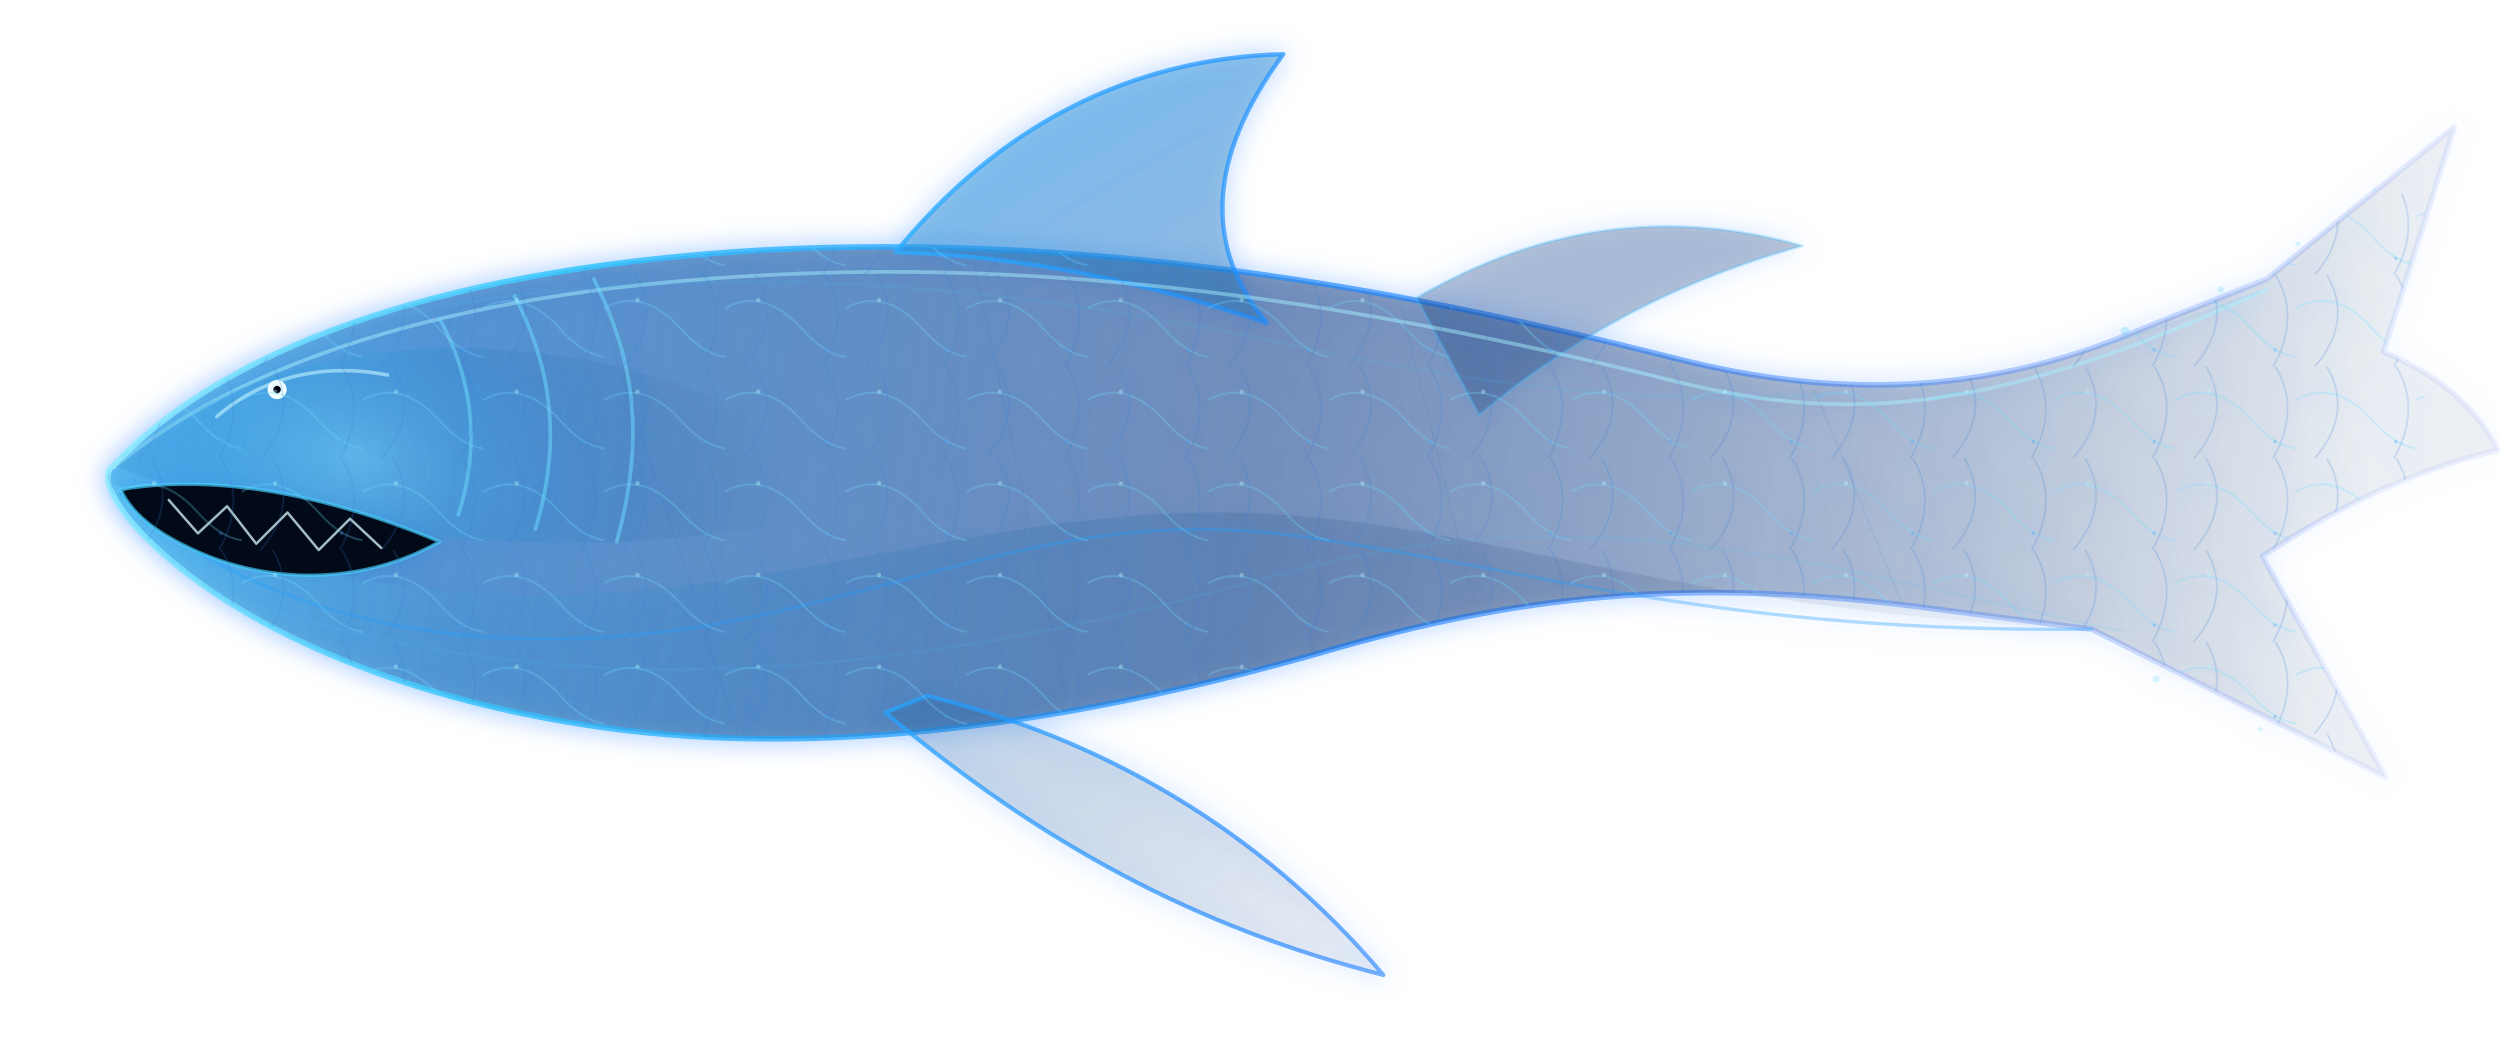
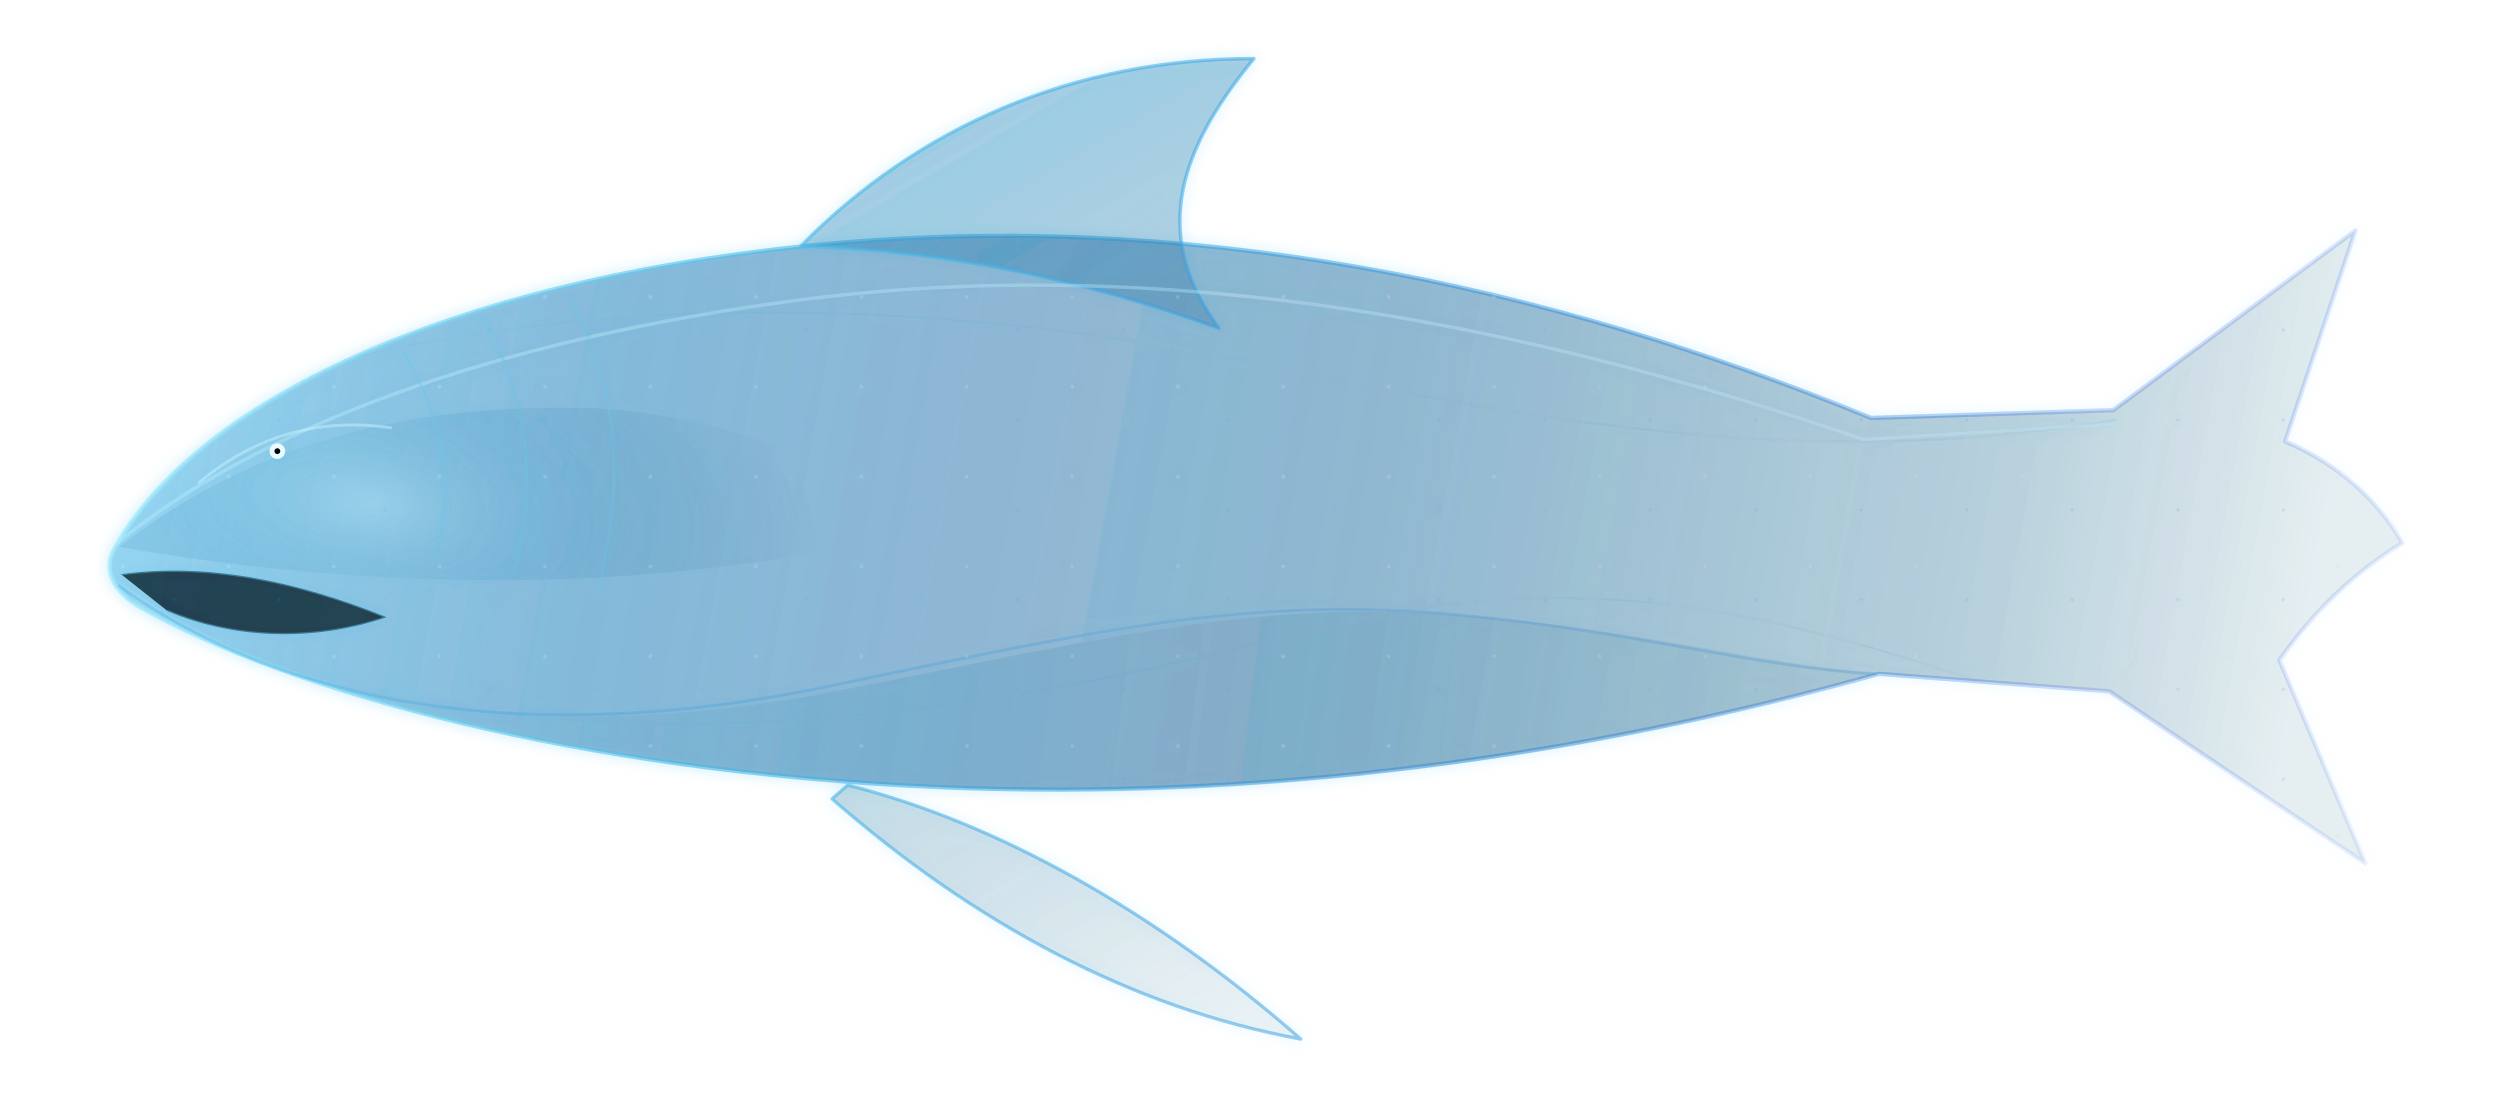
- <svg xmlns="http://www.w3.org/2000/svg" width="1200" height="500" viewBox="0 0 1200 500" fill="none" role="img" aria-label="Tiburon atmosferico NeMeSiS">
+ <svg xmlns="http://www.w3.org/2000/svg" width="1280" height="560" viewBox="0 0 1280 560" fill="none" role="img" aria-label="Tiburon atmosferico NeMeSiS">
  <defs>
-     <linearGradient id="body" x1="52" y1="158" x2="1120" y2="340" gradientUnits="userSpaceOnUse">
-       <stop stop-color="#2DADEB" stop-opacity=".68" />
-       <stop offset=".16" stop-color="#1265B2" stop-opacity=".58" />
-       <stop offset=".52" stop-color="#092B66" stop-opacity=".44" />
-       <stop offset=".82" stop-color="#061B48" stop-opacity=".22" />
-       <stop offset="1" stop-color="#020A20" stop-opacity=".05" />
+     <linearGradient id="body" x1="62" y1="170" x2="1170" y2="370" gradientUnits="userSpaceOnUse">
+       <stop stop-color="#54BEEB" stop-opacity=".52" />
+       <stop offset=".22" stop-color="#1D72B0" stop-opacity=".45" />
+       <stop offset=".58" stop-color="#0A3B78" stop-opacity=".36" />
+       <stop offset=".86" stop-color="#05234F" stop-opacity=".22" />
+       <stop offset="1" stop-color="#020A18" stop-opacity=".08" />
    </linearGradient>
-     <linearGradient id="belly" x1="60" y1="267" x2="940" y2="376" gradientUnits="userSpaceOnUse">
-       <stop stop-color="#70DFFF" stop-opacity=".22" />
-       <stop offset=".35" stop-color="#1C77B9" stop-opacity=".15" />
-       <stop offset=".8" stop-color="#061D4C" stop-opacity=".11" />
-       <stop offset="1" stop-color="#010719" stop-opacity=".03" />
+     <linearGradient id="belly" x1="76" y1="286" x2="1040" y2="405" gradientUnits="userSpaceOnUse">
+       <stop stop-color="#AEEAF6" stop-opacity=".22" />
+       <stop offset=".42" stop-color="#2C83AD" stop-opacity=".14" />
+       <stop offset="1" stop-color="#061329" stop-opacity=".02" />
    </linearGradient>
-     <linearGradient id="edge" x1="48" y1="126" x2="1115" y2="369" gradientUnits="userSpaceOnUse">
-       <stop stop-color="#9CEFFF" stop-opacity=".92" />
-       <stop offset=".2" stop-color="#39C7FF" stop-opacity=".88" />
-       <stop offset=".58" stop-color="#147DFF" stop-opacity=".62" />
-       <stop offset="1" stop-color="#315CFF" stop-opacity=".08" />
+     <linearGradient id="edge" x1="56" y1="150" x2="1216" y2="420" gradientUnits="userSpaceOnUse">
+       <stop stop-color="#A7EEFF" stop-opacity=".75" />
+       <stop offset=".28" stop-color="#4ABEEA" stop-opacity=".62" />
+       <stop offset=".7" stop-color="#137EDC" stop-opacity=".38" />
+       <stop offset="1" stop-color="#284EFF" stop-opacity=".08" />
    </linearGradient>
-     <radialGradient id="headLight" cx="0" cy="0" r="1" gradientTransform="translate(170 220) rotate(12) scale(210 132)" gradientUnits="userSpaceOnUse">
-       <stop stop-color="#78E4FF" stop-opacity=".38" />
-       <stop offset=".42" stop-color="#1C8CD5" stop-opacity=".18" />
-       <stop offset="1" stop-color="#071A45" stop-opacity="0" />
+     <linearGradient id="fin" x1="400" y1="40" x2="680" y2="520" gradientUnits="userSpaceOnUse">
+       <stop stop-color="#2991C6" stop-opacity=".4" />
+       <stop offset="1" stop-color="#06183F" stop-opacity=".05" />
+     </linearGradient>
+     <radialGradient id="head" cx="0" cy="0" r="1" gradientTransform="translate(190 258) rotate(7) scale(230 125)" gradientUnits="userSpaceOnUse">
+       <stop stop-color="#B9F0F8" stop-opacity=".3" />
+       <stop offset=".43" stop-color="#378EBB" stop-opacity=".15" />
+       <stop offset="1" stop-color="#071B42" stop-opacity="0" />
    </radialGradient>
-     <linearGradient id="fin" x1="442" y1="102" x2="650" y2="458" gradientUnits="userSpaceOnUse">
-       <stop stop-color="#248FD4" stop-opacity=".45" />
-       <stop offset="1" stop-color="#061B49" stop-opacity=".08" />
-     </linearGradient>
-     <pattern id="mesh" width="58" height="44" patternUnits="userSpaceOnUse">
-       <path d="M-12 26C4 8 21 8 37 26S69 44 85 26" stroke="#72DBFF" stroke-opacity=".32" stroke-width=".9" />
-       <path d="M8-9C24 8 24 27 9 44M43-7C57 9 58 28 44 49" stroke="#367FD6" stroke-opacity=".24" stroke-width=".8" />
-       <circle cx="16" cy="12" r="1.05" fill="#BDF5FF" fill-opacity=".42" />
-       <circle cx="48" cy="36" r=".85" fill="#349FFF" fill-opacity=".34" />
+     <pattern id="grain" width="54" height="46" patternUnits="userSpaceOnUse">
+       <circle cx="9" cy="14" r="1" fill="#C8F6FF" fill-opacity=".28" />
+       <circle cx="35" cy="31" r=".8" fill="#47B7EF" fill-opacity=".24" />
    </pattern>
-     <clipPath id="bodyClip">
-       <path d="M54 224C112 162 224 128 367 120C522 112 666 137 804 172C886 193 955 187 1018 162L1088 134L1178 61L1144 169C1171 180 1190 197 1199 216C1161 225 1123 242 1086 267L1145 373L1004 302L919 291C808 277 727 286 635 313C512 348 395 364 288 349C190 335 112 300 70 258C54 242 48 228 54 224Z" />
+     <clipPath id="clip">
+       <path d="M58 282C99 206 229 145 412 126C606 106 790 145 958 214L1082 210L1206 118L1170 226C1198 238 1218 257 1230 278C1207 292 1186 311 1167 338L1211 442L1080 354L962 345C808 388 645 410 481 403C294 395 147 353 72 311C58 303 53 292 58 282Z" />
    </clipPath>
-     <filter id="glow" x="-16%" y="-34%" width="132%" height="168%" color-interpolation-filters="sRGB">
-       <feGaussianBlur in="SourceGraphic" stdDeviation="6.2" result="blur" />
-       <feColorMatrix in="blur" type="matrix" values="0 0 0 0 .01 0 0 0 0 .42 0 0 0 0 1 0 0 0 .52 0" result="blueGlow" />
+     <filter id="glow" x="-12%" y="-24%" width="124%" height="148%">
+       <feGaussianBlur in="SourceGraphic" stdDeviation="3.2" result="blur" />
+       <feColorMatrix in="blur" type="matrix" values="0 0 0 0 .01 0 0 0 0 .42 0 0 0 0 .82 0 0 0 .32 0" result="blue" />
      <feMerge>
-         <feMergeNode in="blueGlow" />
+         <feMergeNode in="blue" />
        <feMergeNode in="SourceGraphic" />
      </feMerge>
    </filter>
  </defs>
  <g filter="url(#glow)" stroke-linecap="round" stroke-linejoin="round">
-     <path d="M54 224C112 162 224 128 367 120C522 112 666 137 804 172C886 193 955 187 1018 162L1088 134L1178 61L1144 169C1171 180 1190 197 1199 216C1161 225 1123 242 1086 267L1145 373L1004 302L919 291C808 277 727 286 635 313C512 348 395 364 288 349C190 335 112 300 70 258C54 242 48 228 54 224Z" fill="url(#body)" stroke="url(#edge)" stroke-width="2.7" />
-     <path d="M55 232C124 278 218 293 321 282C425 270 515 240 615 247C721 254 816 294 1004 302L919 291C808 277 727 286 635 313C512 348 395 364 288 349C191 336 115 301 71 260C59 249 53 239 55 232Z" fill="url(#belly)" />
-     <path d="M430 121C479 61 542 28 616 26C579 76 578 119 608 155C552 136 493 123 430 121Z" fill="url(#fin)" stroke="url(#edge)" stroke-width="2.1" />
-     <path d="M445 334C527 354 604 397 664 468C574 445 500 405 425 342Z" fill="url(#fin)" fill-opacity=".74" stroke="url(#edge)" stroke-width="2" />
-     <path d="M680 143C740 108 801 100 865 118C800 136 751 165 710 199Z" fill="#092B65" fill-opacity=".26" stroke="#3CBAFF" stroke-opacity=".28" stroke-width="1.4" />
-     <path d="M55 224C122 169 229 139 369 132C521 124 668 149 804 183C892 205 963 196 1088 139" stroke="#A7F0FF" stroke-opacity=".48" stroke-width="1.8" />
-     <path d="M58 237C130 304 249 322 371 294C472 271 529 244 628 258C739 274 828 304 1004 302" stroke="#219FFF" stroke-opacity=".34" stroke-width="1.6" />
-     <path d="M55 224C108 177 180 160 263 170C325 178 379 202 429 240C324 268 190 272 55 224Z" fill="url(#headLight)" />
-     <path d="M58 235C99 228 151 235 211 260C172 282 126 280 91 263C74 255 63 246 58 235Z" fill="#010613" fill-opacity=".97" stroke="#48CFFF" stroke-opacity=".66" stroke-width="1.6" />
-     <path d="M81 240L95 256L109 243L123 261L138 246L153 264L168 249L183 263" stroke="#DDFBFF" stroke-opacity=".74" stroke-width="1.2" />
-     <path d="M211 153C228 184 230 216 220 247M247 142C266 179 269 214 257 254M285 134C306 175 309 213 296 260" stroke="#6CDFFF" stroke-opacity=".5" stroke-width="1.8" />
-     <path d="M104 200C126 181 155 174 186 180" stroke="#C6F7FF" stroke-opacity=".58" stroke-width="1.7" />
-     <circle cx="133" cy="187" r="4.6" fill="#EFFFFF" />
-     <circle cx="133" cy="187" r="1.8" fill="#010512" />
-     <g clip-path="url(#bodyClip)" opacity=".9">
-       <rect x="46" y="93" width="1118" height="280" fill="url(#mesh)" />
-       <path d="M95 177C261 119 443 128 612 164C778 200 917 207 1084 140M84 277C268 349 448 322 617 275C771 233 891 277 1019 303" stroke="#4AC7FF" stroke-opacity=".12" stroke-width="1.2" />
-       <path d="M282 128L354 351M466 119L513 340M672 145L708 291M871 187L913 290" stroke="#2C73D1" stroke-opacity=".09" stroke-width="1" />
-     </g>
-     <g fill="#56CFFF">
-       <circle cx="1020" cy="159" r="2.1" opacity=".3" />
-       <circle cx="1066" cy="139" r="1.55" opacity=".25" />
-       <circle cx="1103" cy="117" r="1.2" opacity=".2" />
-       <circle cx="1140" cy="91" r=".9" opacity=".17" />
-       <circle cx="1035" cy="326" r="1.7" opacity=".22" />
-       <circle cx="1085" cy="350" r="1.2" opacity=".18" />
+     <path d="M58 282C99 206 229 145 412 126C606 106 790 145 958 214L1082 210L1206 118L1170 226C1198 238 1218 257 1230 278C1207 292 1186 311 1167 338L1211 442L1080 354L962 345C808 388 645 410 481 403C294 395 147 353 72 311C58 303 53 292 58 282Z" fill="url(#body)" stroke="url(#edge)" stroke-width="2.2" />
+     <path d="M410 126C470 65 550 30 642 30C599 82 592 124 624 168C552 142 481 128 410 126Z" fill="url(#fin)" stroke="url(#edge)" stroke-width="1.8" />
+     <path d="M434 402C510 421 592 467 666 532C579 516 498 472 426 409Z" fill="url(#fin)" stroke="url(#edge)" stroke-width="1.7" />
+     <path d="M60 297C145 360 274 383 422 355C548 331 639 306 747 315C830 321 898 339 962 345C810 389 645 411 481 403C296 395 149 354 72 311Z" fill="url(#belly)" />
+     <path d="M60 278C130 221 248 174 414 153C600 130 783 166 954 225L1084 217" stroke="#B5F1FF" stroke-opacity=".38" stroke-width="1.8" />
+     <path d="M61 300C151 365 280 382 426 351C552 325 638 304 748 315C836 323 901 342 960 345" stroke="#2D9DE1" stroke-opacity=".24" stroke-width="1.5" />
+     <path d="M61 280C127 228 208 206 304 209C362 212 420 231 476 270C354 302 209 306 61 280Z" fill="url(#head)" />
+     <path d="M62 294C105 288 151 297 198 316C160 329 119 327 86 313" fill="#020914" fill-opacity=".76" stroke="#72D6F3" stroke-opacity=".4" stroke-width="1.4" />
+     <path d="M207 181C229 218 233 253 222 286M248 164C271 207 275 247 263 294M291 151C316 198 321 241 306 303" stroke="#64CAE9" stroke-opacity=".34" stroke-width="1.5" />
+     <path d="M102 247C132 222 165 214 200 219" stroke="#CEF7FF" stroke-opacity=".42" stroke-width="1.5" />
+     <circle cx="142" cy="231" r="4" fill="#E8FCFF" />
+     <circle cx="142" cy="231" r="1.5" fill="#010611" />
+     <g clip-path="url(#clip)" opacity=".72">
+       <rect x="45" y="105" width="1170" height="330" fill="url(#grain)" />
+       <path d="M104 205C280 145 477 150 665 190C820 223 948 238 1083 215M99 329C281 394 470 375 661 325C808 286 909 312 1048 361" stroke="#43B7E9" stroke-opacity=".09" stroke-width="1.1" />
    </g>
  </g>
</svg>
